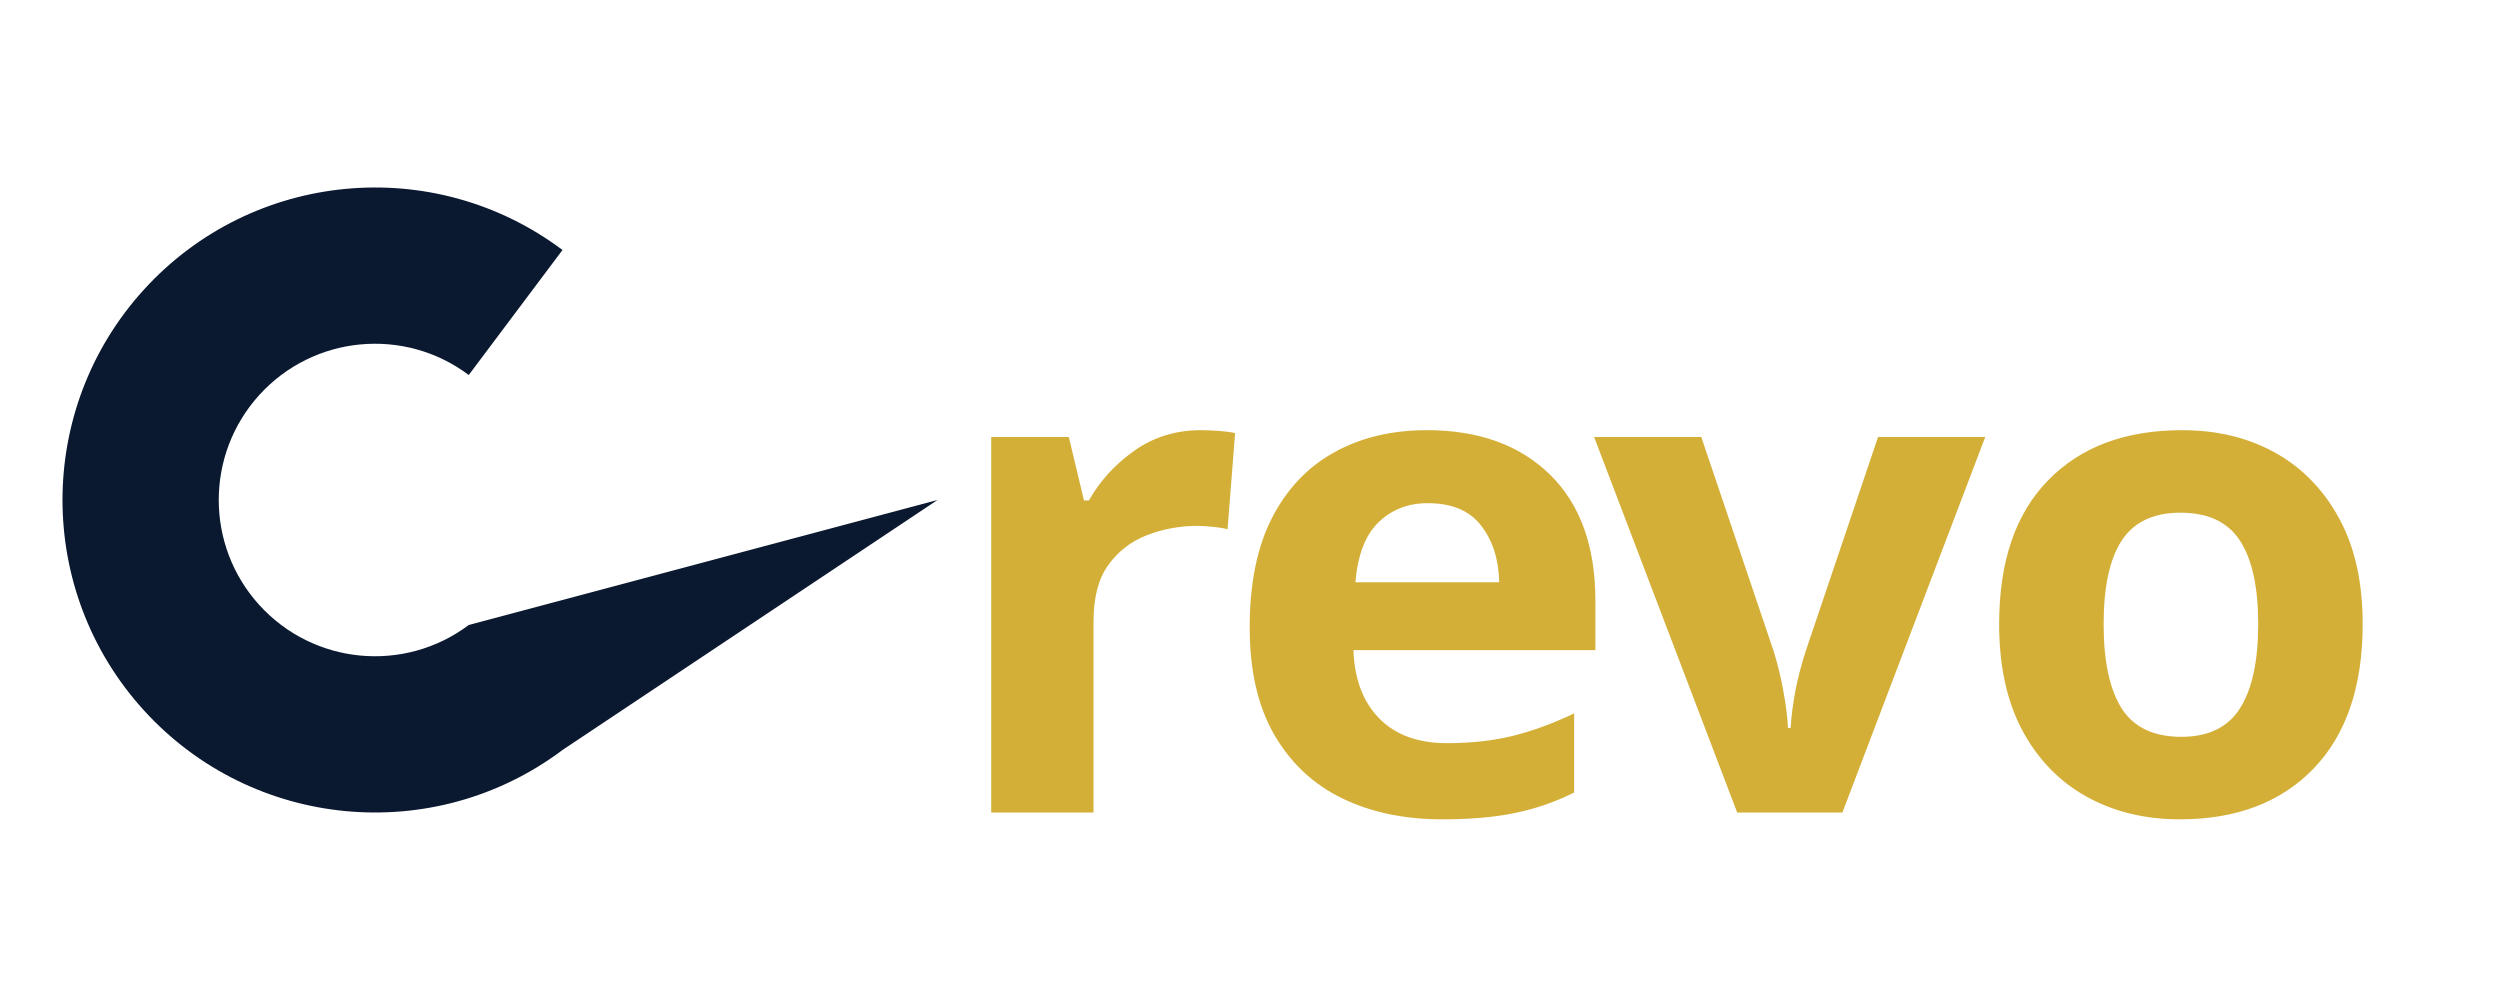
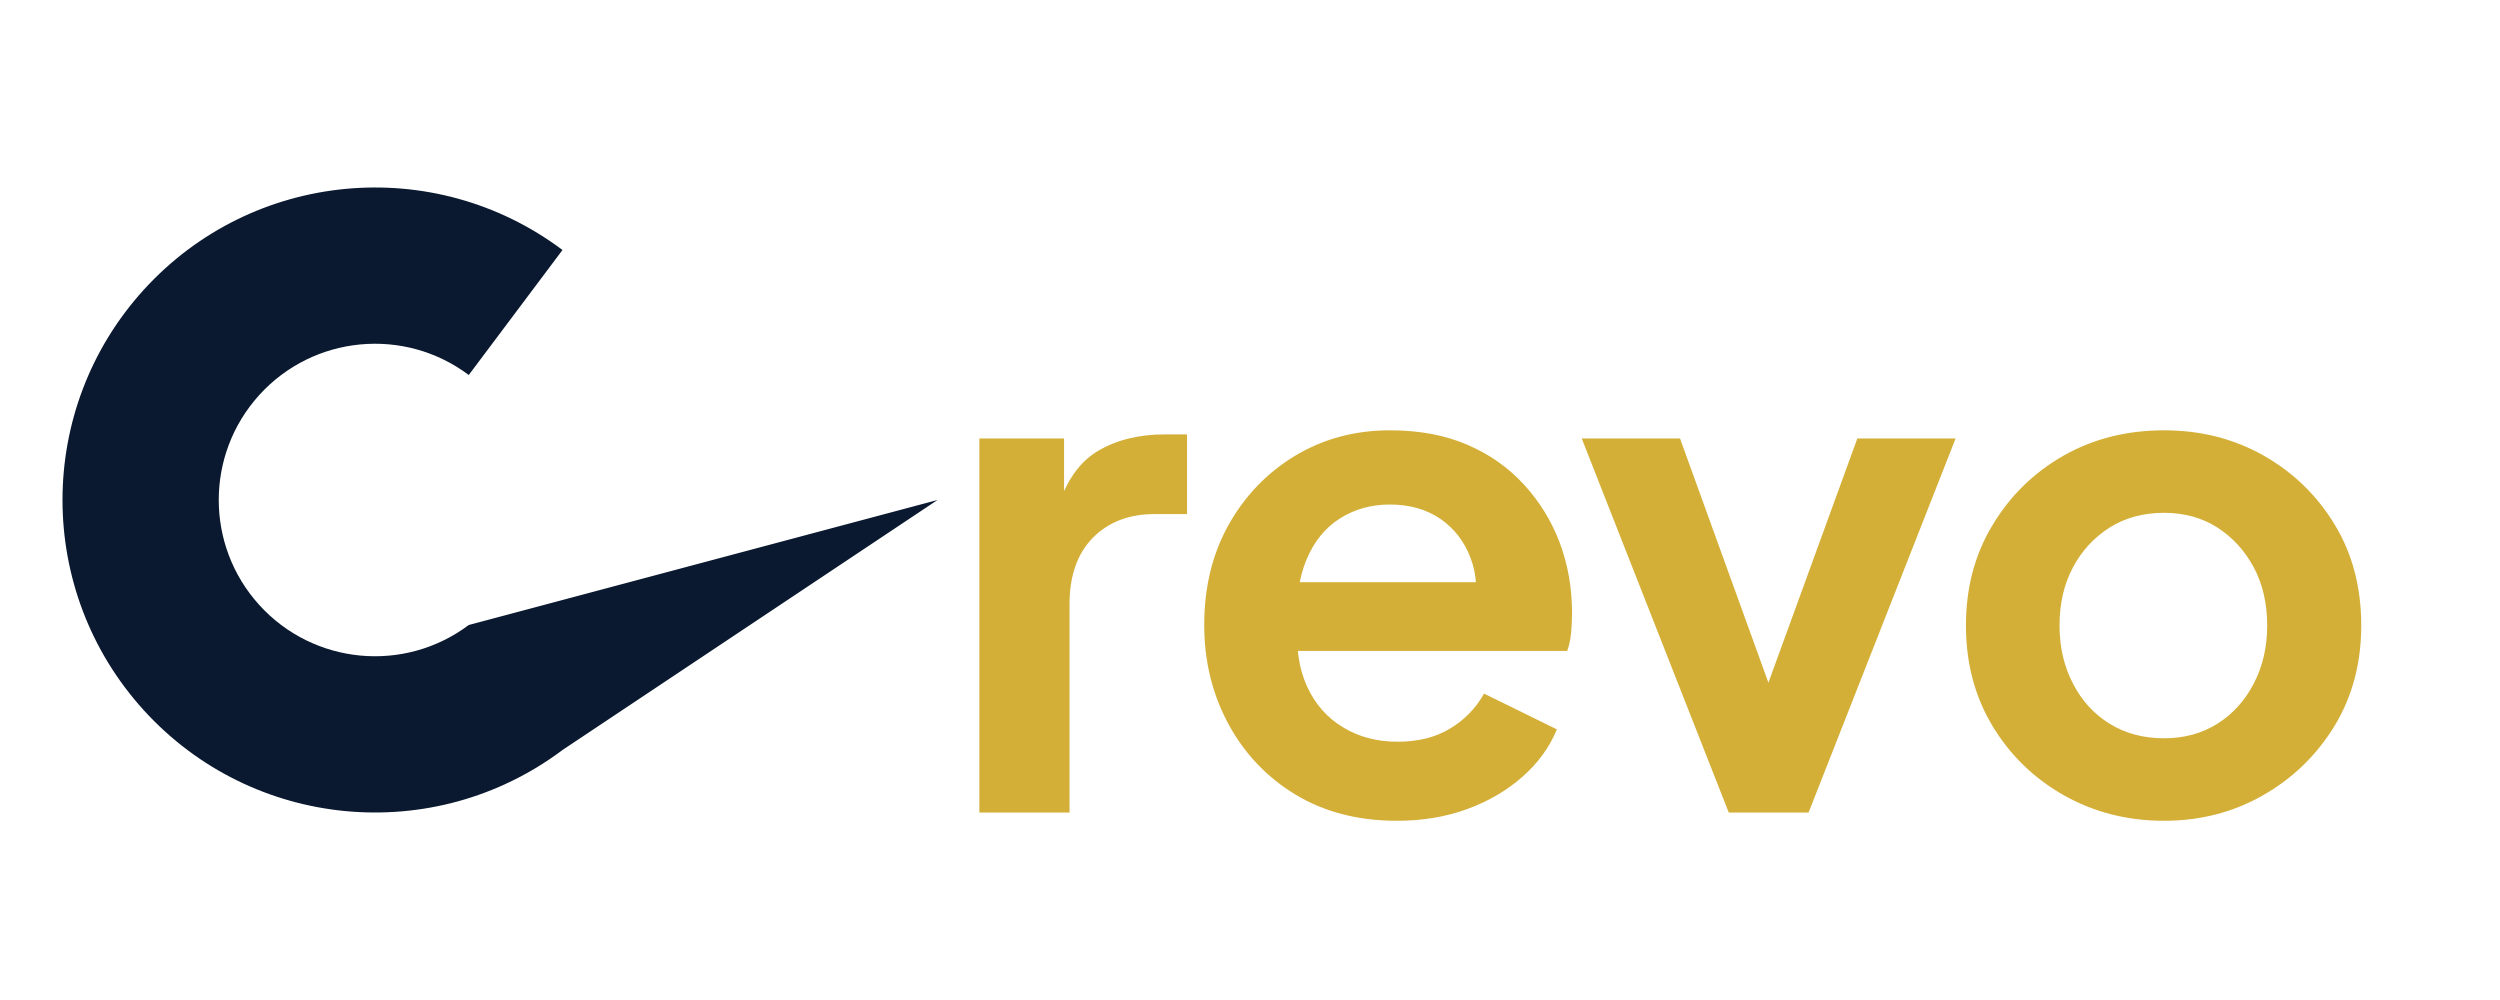
<svg xmlns="http://www.w3.org/2000/svg" viewBox="0 0 160 64" role="img" aria-label="Crevo">
  <path d="M 36 16 A 20 20 0 1 0 36 48 L 60 32 L 30 40 A 10 10 0 1 1 30 24 Z" fill="#0A192F" />
-   <text x="60" y="52" font-family="'Plus Jakarta Sans', system-ui, sans-serif" font-size="44" font-weight="700" letter-spacing="-0.025em" fill="#D4AF37">revo</text>
+   <path d="M68.45 52L62.68 52L62.68 28.06L68.10 28.06L68.10 33.39L67.66 32.60Q68.49 29.91 70.27 28.86Q72.06 27.80 74.56 27.80L74.56 27.80L75.97 27.80L75.97 32.90L73.90 32.90Q71.44 32.90 69.94 34.42Q68.45 35.94 68.45 38.67L68.45 38.67L68.45 52ZM89.39 52.53L89.39 52.53Q85.70 52.53 82.92 50.86Q80.15 49.18 78.61 46.32Q77.07 43.46 77.07 39.99L77.07 39.99Q77.07 36.38 78.63 33.59Q80.20 30.79 82.90 29.16Q85.61 27.54 88.95 27.54L88.95 27.54Q91.77 27.54 93.90 28.46Q96.04 29.38 97.53 31.01Q99.03 32.64 99.82 34.73Q100.61 36.82 100.61 39.24L100.61 39.24Q100.61 39.86 100.55 40.52Q100.48 41.18 100.30 41.66L100.30 41.66L81.82 41.66L81.82 37.26L97.05 37.26L94.32 39.33Q94.72 37.30 94.12 35.72Q93.53 34.14 92.19 33.21Q90.84 32.29 88.95 32.29L88.95 32.29Q87.15 32.29 85.74 33.19Q84.33 34.09 83.61 35.83Q82.88 37.57 83.06 40.03L83.06 40.03Q82.88 42.23 83.65 43.93Q84.42 45.62 85.94 46.54Q87.46 47.47 89.44 47.47L89.44 47.47Q91.42 47.47 92.80 46.63Q94.19 45.80 94.98 44.39L94.98 44.39L99.64 46.68Q98.94 48.39 97.44 49.71Q95.95 51.03 93.90 51.78Q91.86 52.53 89.39 52.53ZM115.75 52L110.64 52L101.23 28.06L107.52 28.06L114.34 46.90L112.01 46.90L118.87 28.06L125.16 28.06L115.75 52ZM138.50 52.53L138.50 52.53Q134.98 52.53 132.09 50.90Q129.21 49.27 127.52 46.46Q125.82 43.64 125.82 40.03L125.82 40.03Q125.82 36.42 127.52 33.61Q129.21 30.79 132.07 29.16Q134.93 27.54 138.50 27.54L138.50 27.54Q142.02 27.54 144.88 29.16Q147.74 30.79 149.43 33.59Q151.12 36.38 151.12 40.03L151.12 40.03Q151.12 43.64 149.41 46.46Q147.69 49.27 144.83 50.90Q141.97 52.53 138.50 52.53ZM138.50 47.25L138.50 47.25Q140.43 47.25 141.91 46.32Q143.38 45.40 144.24 43.75Q145.10 42.10 145.10 40.03L145.10 40.03Q145.10 37.92 144.24 36.31Q143.38 34.71 141.91 33.76Q140.43 32.82 138.50 32.82L138.50 32.82Q136.52 32.82 135.02 33.76Q133.52 34.71 132.67 36.31Q131.81 37.92 131.81 40.03L131.81 40.03Q131.81 42.10 132.67 43.75Q133.52 45.40 135.02 46.32Q136.52 47.25 138.50 47.25Z" fill="#D4AF37" />
</svg>
